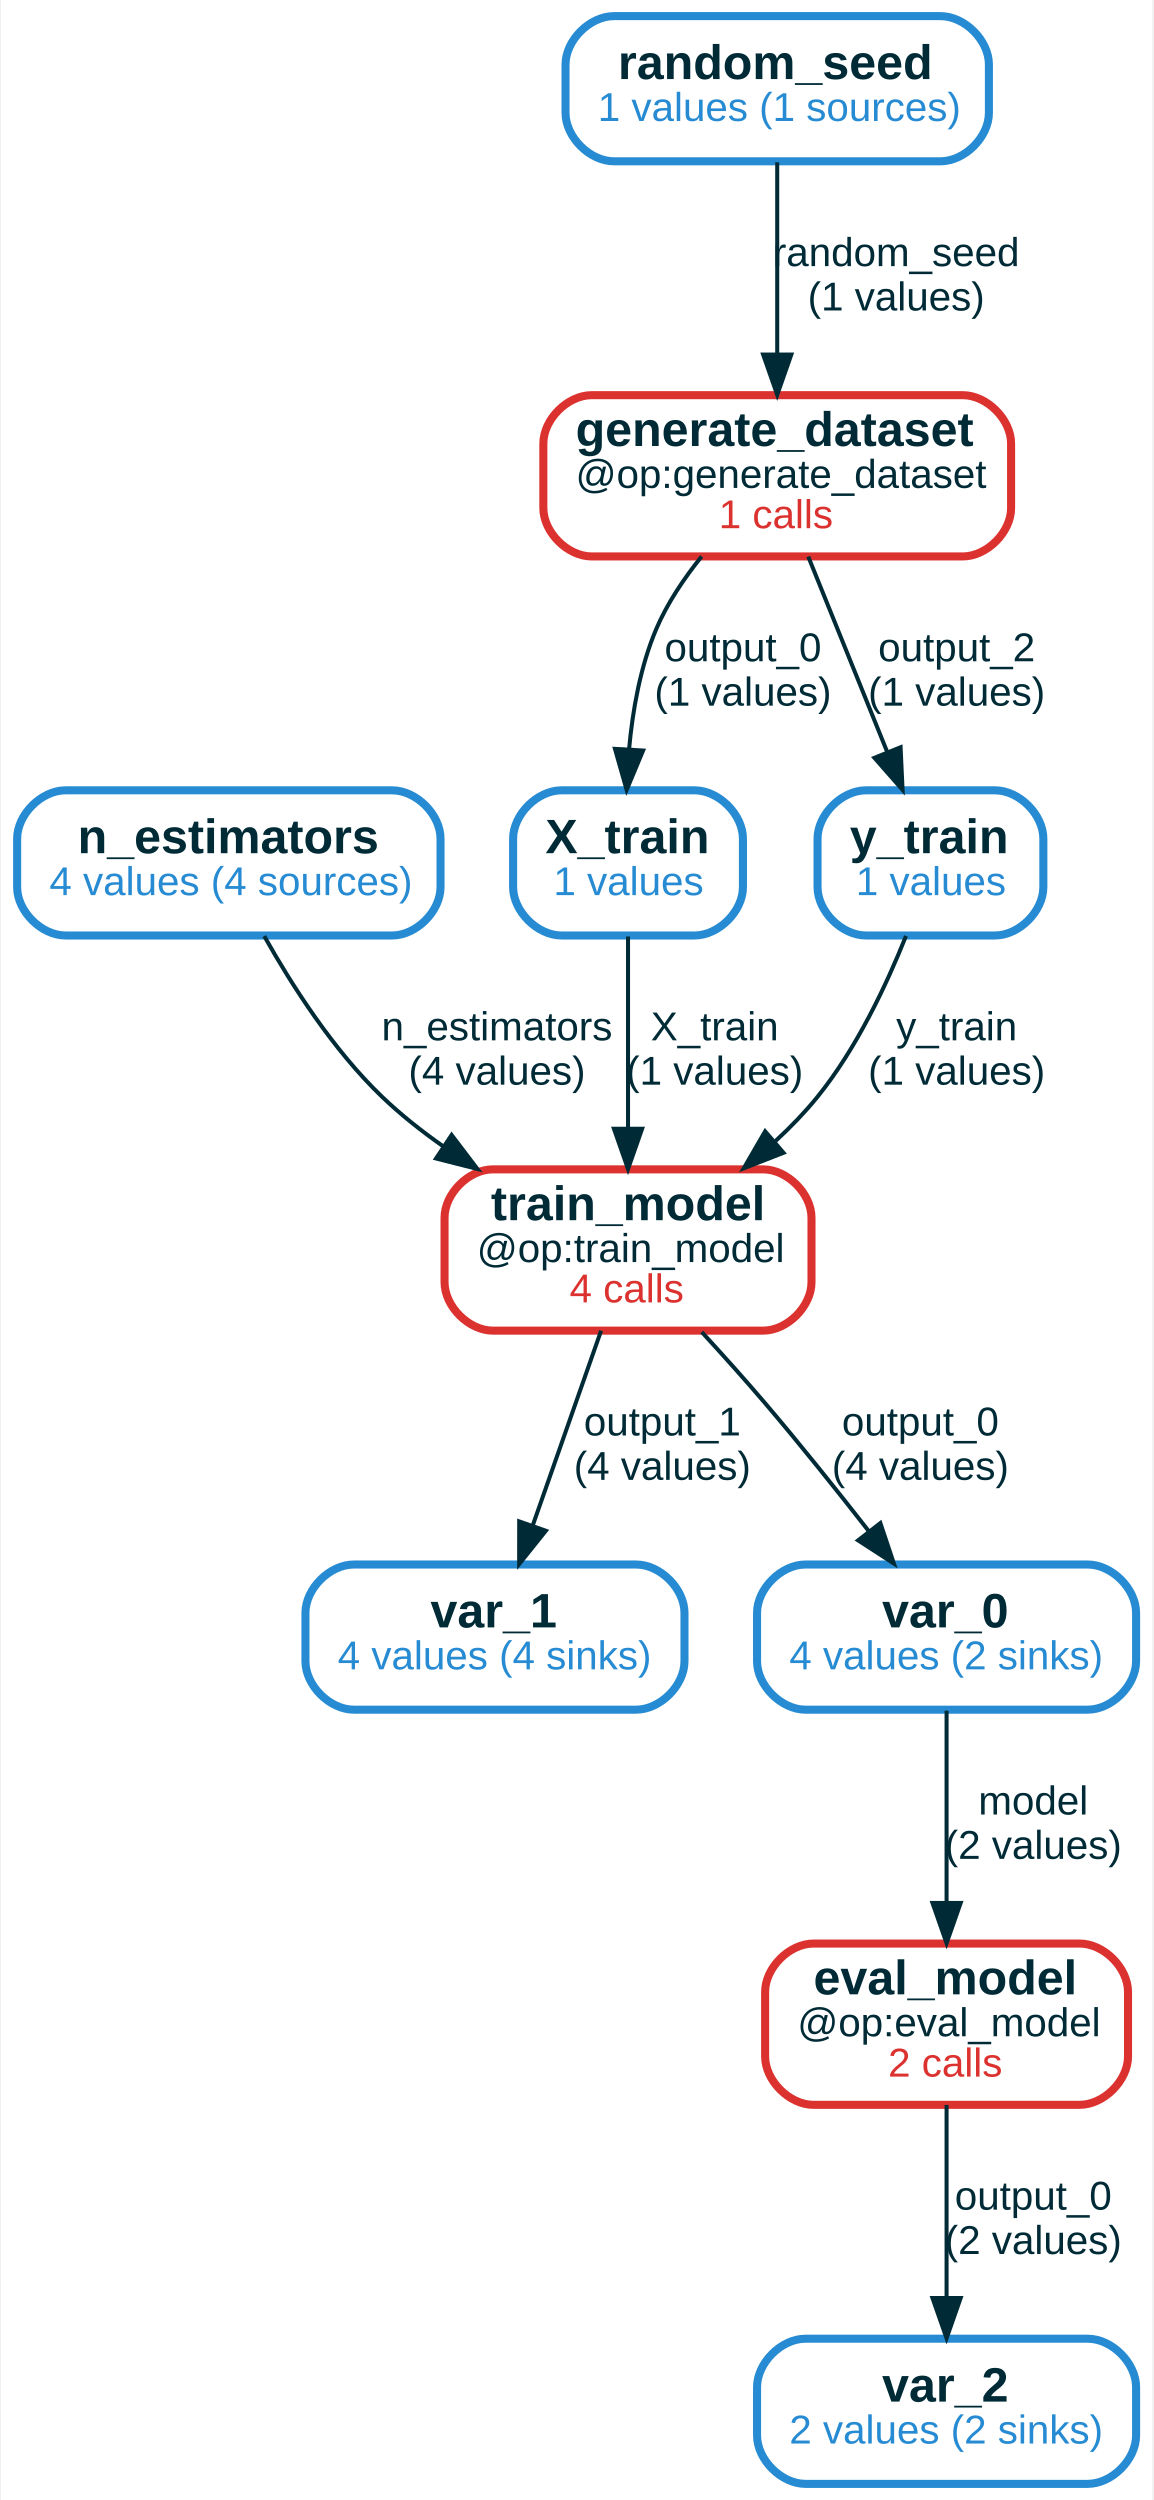
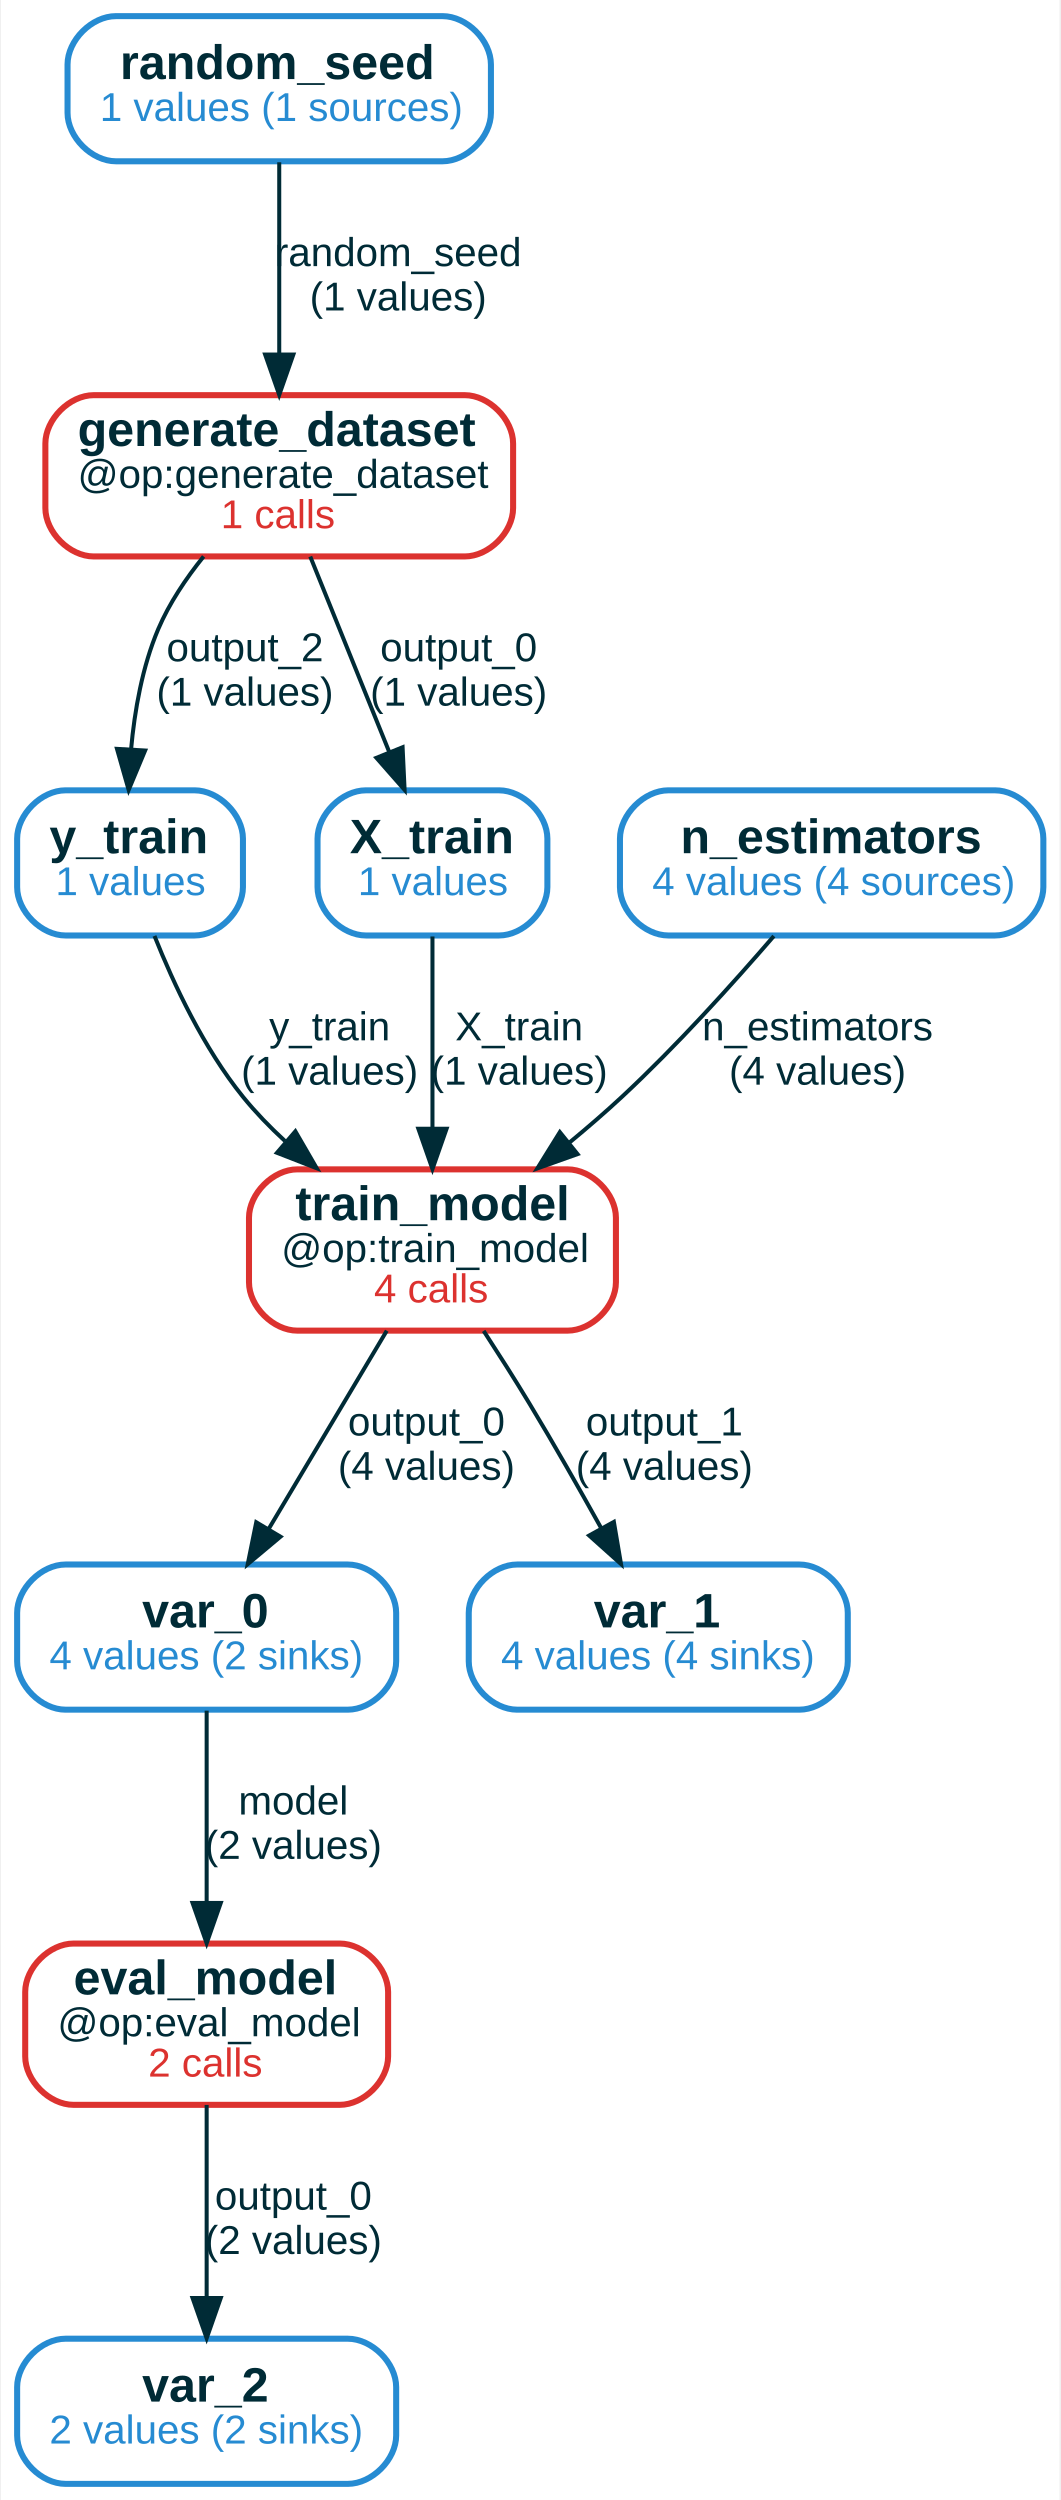
- <svg xmlns="http://www.w3.org/2000/svg" width="286pt" height="620pt" viewBox="0.00 0.00 285.50 620.00">
+ <svg xmlns="http://www.w3.org/2000/svg" width="263pt" height="620pt" viewBox="0.00 0.00 262.50 620.00">
  <g id="graph0" class="graph" transform="scale(1 1) rotate(0) translate(4 616)">
-     <polygon fill="white" stroke="transparent" points="-4,4 -4,-616 281.5,-616 281.5,4 -4,4" />
+     <polygon fill="white" stroke="transparent" points="-4,4 -4,-616 258.5,-616 258.5,4 -4,4" />
    <g id="node1" class="node">
-       <path fill="none" stroke="#268bd2" stroke-width="2" d="M168,-420C168,-420 135,-420 135,-420 129,-420 123,-414 123,-408 123,-408 123,-396 123,-396 123,-390 129,-384 135,-384 135,-384 168,-384 168,-384 174,-384 180,-390 180,-396 180,-396 180,-408 180,-408 180,-414 174,-420 168,-420" />
-       <text text-anchor="start" x="131" y="-404.4" font-family="Liberation Sans,Helvetica,Arial,sans-serif" font-weight="bold" font-size="12.00" fill="#002b36">X_train</text>
-       <text text-anchor="start" x="133" y="-394" font-family="Liberation Sans,Helvetica,Arial,sans-serif" font-size="10.00" fill="#268bd2">1 values</text>
+       <path fill="none" stroke="#268bd2" stroke-width="1.5" d="M82,-36C82,-36 12,-36 12,-36 6,-36 0,-30 0,-24 0,-24 0,-12 0,-12 0,-6 6,0 12,0 12,0 82,0 82,0 88,0 94,-6 94,-12 94,-12 94,-24 94,-24 94,-30 88,-36 82,-36" />
+       <text text-anchor="start" x="31" y="-20.4" font-family="Liberation Sans,Helvetica,Arial,sans-serif" font-weight="bold" font-size="12.00" fill="#002b36">var_2</text>
+       <text text-anchor="start" x="8" y="-10" font-family="Liberation Sans,Helvetica,Arial,sans-serif" font-size="10.00" fill="#268bd2">2 values (2 sinks)</text>
+     </g>
+     <g id="node2" class="node">
+       <path fill="none" stroke="#268bd2" stroke-width="1.5" d="M82,-228C82,-228 12,-228 12,-228 6,-228 0,-222 0,-216 0,-216 0,-204 0,-204 0,-198 6,-192 12,-192 12,-192 82,-192 82,-192 88,-192 94,-198 94,-204 94,-204 94,-216 94,-216 94,-222 88,-228 82,-228" />
+       <text text-anchor="start" x="31" y="-212.4" font-family="Liberation Sans,Helvetica,Arial,sans-serif" font-weight="bold" font-size="12.00" fill="#002b36">var_0</text>
+       <text text-anchor="start" x="8" y="-202" font-family="Liberation Sans,Helvetica,Arial,sans-serif" font-size="10.00" fill="#268bd2">4 values (2 sinks)</text>
    </g>
    <g id="node9" class="node">
-       <path fill="none" stroke="#dc322f" stroke-width="2" d="M185,-326C185,-326 118,-326 118,-326 112,-326 106,-320 106,-314 106,-314 106,-298 106,-298 106,-292 112,-286 118,-286 118,-286 185,-286 185,-286 191,-286 197,-292 197,-298 197,-298 197,-314 197,-314 197,-320 191,-326 185,-326" />
-       <text text-anchor="start" x="117.5" y="-313.4" font-family="Liberation Sans,Helvetica,Arial,sans-serif" font-weight="bold" font-size="12.00" fill="#002b36">train_model</text>
-       <text text-anchor="start" x="114" y="-303" font-family="Liberation Sans,Helvetica,Arial,sans-serif" font-size="10.00" fill="#002b36">@op:train_model</text>
-       <text text-anchor="start" x="137" y="-293" font-family="Liberation Sans,Helvetica,Arial,sans-serif" font-size="10.00" fill="#dc322f">4 calls</text>
+       <path fill="none" stroke="#dc322f" stroke-width="1.5" d="M80,-134C80,-134 14,-134 14,-134 8,-134 2,-128 2,-122 2,-122 2,-106 2,-106 2,-100 8,-94 14,-94 14,-94 80,-94 80,-94 86,-94 92,-100 92,-106 92,-106 92,-122 92,-122 92,-128 86,-134 80,-134" />
+       <text text-anchor="start" x="14" y="-121.4" font-family="Liberation Sans,Helvetica,Arial,sans-serif" font-weight="bold" font-size="12.00" fill="#002b36">eval_model</text>
+       <text text-anchor="start" x="10" y="-111" font-family="Liberation Sans,Helvetica,Arial,sans-serif" font-size="10.00" fill="#002b36">@op:eval_model</text>
+       <text text-anchor="start" x="32.5" y="-101" font-family="Liberation Sans,Helvetica,Arial,sans-serif" font-size="10.00" fill="#dc322f">2 calls</text>
+     </g>
+     <g id="edge6" class="edge">
+       <path fill="none" stroke="#002b36" d="M47,-191.76C47,-178.5 47,-159.86 47,-144.27" />
+       <polygon fill="#002b36" stroke="#002b36" points="50.5,-144.07 47,-134.07 43.5,-144.07 50.5,-144.07" />
+       <text text-anchor="middle" x="68.5" y="-166" font-family="Liberation Sans,Helvetica,Arial,sans-serif" font-size="10.00" fill="#002b36">model</text>
+       <text text-anchor="middle" x="68.5" y="-155" font-family="Liberation Sans,Helvetica,Arial,sans-serif" font-size="10.00" fill="#002b36">(2 values)</text>
+     </g>
+     <g id="node3" class="node">
+       <path fill="none" stroke="#268bd2" stroke-width="1.5" d="M44,-420C44,-420 12,-420 12,-420 6,-420 0,-414 0,-408 0,-408 0,-396 0,-396 0,-390 6,-384 12,-384 12,-384 44,-384 44,-384 50,-384 56,-390 56,-396 56,-396 56,-408 56,-408 56,-414 50,-420 44,-420" />
+       <text text-anchor="start" x="8" y="-404.4" font-family="Liberation Sans,Helvetica,Arial,sans-serif" font-weight="bold" font-size="12.00" fill="#002b36">y_train</text>
+       <text text-anchor="start" x="9.5" y="-394" font-family="Liberation Sans,Helvetica,Arial,sans-serif" font-size="10.00" fill="#268bd2">1 values</text>
+     </g>
+     <g id="node10" class="node">
+       <path fill="none" stroke="#dc322f" stroke-width="1.5" d="M136.5,-326C136.5,-326 69.5,-326 69.5,-326 63.5,-326 57.5,-320 57.5,-314 57.5,-314 57.5,-298 57.5,-298 57.5,-292 63.5,-286 69.5,-286 69.5,-286 136.5,-286 136.5,-286 142.5,-286 148.5,-292 148.5,-298 148.5,-298 148.5,-314 148.5,-314 148.5,-320 142.5,-326 136.5,-326" />
+       <text text-anchor="start" x="69" y="-313.4" font-family="Liberation Sans,Helvetica,Arial,sans-serif" font-weight="bold" font-size="12.00" fill="#002b36">train_model</text>
+       <text text-anchor="start" x="65.5" y="-303" font-family="Liberation Sans,Helvetica,Arial,sans-serif" font-size="10.00" fill="#002b36">@op:train_model</text>
+       <text text-anchor="start" x="88.5" y="-293" font-family="Liberation Sans,Helvetica,Arial,sans-serif" font-size="10.00" fill="#dc322f">4 calls</text>
+     </g>
+     <g id="edge5" class="edge">
+       <path fill="none" stroke="#002b36" d="M34.06,-383.89C38.83,-371.92 46.29,-356 56,-344 59.1,-340.17 62.67,-336.48 66.43,-333.02" />
+       <polygon fill="#002b36" stroke="#002b36" points="69,-335.43 74.31,-326.26 64.44,-330.11 69,-335.43" />
+       <text text-anchor="middle" x="77.5" y="-358" font-family="Liberation Sans,Helvetica,Arial,sans-serif" font-size="10.00" fill="#002b36">y_train</text>
+       <text text-anchor="middle" x="77.5" y="-347" font-family="Liberation Sans,Helvetica,Arial,sans-serif" font-size="10.00" fill="#002b36">(1 values)</text>
+     </g>
+     <g id="node4" class="node">
+       <path fill="none" stroke="#268bd2" stroke-width="1.5" d="M119.5,-420C119.5,-420 86.5,-420 86.5,-420 80.5,-420 74.5,-414 74.5,-408 74.5,-408 74.5,-396 74.5,-396 74.5,-390 80.5,-384 86.5,-384 86.5,-384 119.5,-384 119.5,-384 125.5,-384 131.5,-390 131.5,-396 131.5,-396 131.5,-408 131.5,-408 131.5,-414 125.5,-420 119.5,-420" />
+       <text text-anchor="start" x="82.5" y="-404.4" font-family="Liberation Sans,Helvetica,Arial,sans-serif" font-weight="bold" font-size="12.00" fill="#002b36">X_train</text>
+       <text text-anchor="start" x="84.5" y="-394" font-family="Liberation Sans,Helvetica,Arial,sans-serif" font-size="10.00" fill="#268bd2">1 values</text>
    </g>
    <g id="edge3" class="edge">
-       <path fill="none" stroke="#002b36" d="M151.5,-383.76C151.5,-370.5 151.5,-351.86 151.5,-336.27" />
-       <polygon fill="#002b36" stroke="#002b36" points="155,-336.07 151.5,-326.07 148,-336.07 155,-336.07" />
-       <text text-anchor="middle" x="173" y="-358" font-family="Liberation Sans,Helvetica,Arial,sans-serif" font-size="10.00" fill="#002b36">X_train</text>
-       <text text-anchor="middle" x="173" y="-347" font-family="Liberation Sans,Helvetica,Arial,sans-serif" font-size="10.00" fill="#002b36">(1 values)</text>
+       <path fill="none" stroke="#002b36" d="M103,-383.76C103,-370.5 103,-351.86 103,-336.27" />
+       <polygon fill="#002b36" stroke="#002b36" points="106.5,-336.07 103,-326.07 99.5,-336.07 106.5,-336.07" />
+       <text text-anchor="middle" x="124.5" y="-358" font-family="Liberation Sans,Helvetica,Arial,sans-serif" font-size="10.00" fill="#002b36">X_train</text>
+       <text text-anchor="middle" x="124.5" y="-347" font-family="Liberation Sans,Helvetica,Arial,sans-serif" font-size="10.00" fill="#002b36">(1 values)</text>
    </g>
-     <g id="node2" class="node">
-       <path fill="none" stroke="#268bd2" stroke-width="2" d="M265.5,-36C265.5,-36 195.5,-36 195.5,-36 189.5,-36 183.5,-30 183.5,-24 183.5,-24 183.5,-12 183.5,-12 183.5,-6 189.5,0 195.5,0 195.5,0 265.5,0 265.5,0 271.5,0 277.5,-6 277.5,-12 277.5,-12 277.5,-24 277.5,-24 277.5,-30 271.5,-36 265.5,-36" />
-       <text text-anchor="start" x="214.5" y="-20.4" font-family="Liberation Sans,Helvetica,Arial,sans-serif" font-weight="bold" font-size="12.00" fill="#002b36">var_2</text>
-       <text text-anchor="start" x="191.5" y="-10" font-family="Liberation Sans,Helvetica,Arial,sans-serif" font-size="10.00" fill="#268bd2">2 values (2 sinks)</text>
+     <g id="node5" class="node">
+       <path fill="none" stroke="#268bd2" stroke-width="1.5" d="M105.5,-612C105.5,-612 24.5,-612 24.5,-612 18.5,-612 12.5,-606 12.5,-600 12.5,-600 12.5,-588 12.5,-588 12.5,-582 18.5,-576 24.5,-576 24.5,-576 105.5,-576 105.5,-576 111.5,-576 117.5,-582 117.5,-588 117.5,-588 117.5,-600 117.5,-600 117.5,-606 111.5,-612 105.5,-612" />
+       <text text-anchor="start" x="25.5" y="-596.4" font-family="Liberation Sans,Helvetica,Arial,sans-serif" font-weight="bold" font-size="12.00" fill="#002b36">random_seed</text>
+       <text text-anchor="start" x="20.5" y="-586" font-family="Liberation Sans,Helvetica,Arial,sans-serif" font-size="10.00" fill="#268bd2">1 values (1 sources)</text>
    </g>
-     <g id="node3" class="node">
-       <path fill="none" stroke="#268bd2" stroke-width="2" d="M93,-420C93,-420 12,-420 12,-420 6,-420 0,-414 0,-408 0,-408 0,-396 0,-396 0,-390 6,-384 12,-384 12,-384 93,-384 93,-384 99,-384 105,-390 105,-396 105,-396 105,-408 105,-408 105,-414 99,-420 93,-420" />
-       <text text-anchor="start" x="15" y="-404.4" font-family="Liberation Sans,Helvetica,Arial,sans-serif" font-weight="bold" font-size="12.00" fill="#002b36">n_estimators</text>
-       <text text-anchor="start" x="8" y="-394" font-family="Liberation Sans,Helvetica,Arial,sans-serif" font-size="10.00" fill="#268bd2">4 values (4 sources)</text>
+     <g id="node8" class="node">
+       <path fill="none" stroke="#dc322f" stroke-width="1.5" d="M111,-518C111,-518 19,-518 19,-518 13,-518 7,-512 7,-506 7,-506 7,-490 7,-490 7,-484 13,-478 19,-478 19,-478 111,-478 111,-478 117,-478 123,-484 123,-490 123,-490 123,-506 123,-506 123,-512 117,-518 111,-518" />
+       <text text-anchor="start" x="15" y="-505.4" font-family="Liberation Sans,Helvetica,Arial,sans-serif" font-weight="bold" font-size="12.00" fill="#002b36">generate_dataset</text>
+       <text text-anchor="start" x="15" y="-495" font-family="Liberation Sans,Helvetica,Arial,sans-serif" font-size="10.00" fill="#002b36">@op:generate_dataset</text>
+       <text text-anchor="start" x="50.5" y="-485" font-family="Liberation Sans,Helvetica,Arial,sans-serif" font-size="10.00" fill="#dc322f">1 calls</text>
+     </g>
+     <g id="edge9" class="edge">
+       <path fill="none" stroke="#002b36" d="M65,-575.76C65,-562.5 65,-543.86 65,-528.27" />
+       <polygon fill="#002b36" stroke="#002b36" points="68.5,-528.07 65,-518.07 61.5,-528.07 68.5,-528.07" />
+       <text text-anchor="middle" x="94.5" y="-550" font-family="Liberation Sans,Helvetica,Arial,sans-serif" font-size="10.00" fill="#002b36">random_seed</text>
+       <text text-anchor="middle" x="94.5" y="-539" font-family="Liberation Sans,Helvetica,Arial,sans-serif" font-size="10.00" fill="#002b36">(1 values)</text>
+     </g>
+     <g id="node6" class="node">
+       <path fill="none" stroke="#268bd2" stroke-width="1.5" d="M242.5,-420C242.5,-420 161.5,-420 161.5,-420 155.5,-420 149.5,-414 149.5,-408 149.5,-408 149.5,-396 149.5,-396 149.5,-390 155.5,-384 161.5,-384 161.5,-384 242.5,-384 242.5,-384 248.5,-384 254.5,-390 254.5,-396 254.5,-396 254.5,-408 254.5,-408 254.5,-414 248.5,-420 242.5,-420" />
+       <text text-anchor="start" x="164.5" y="-404.4" font-family="Liberation Sans,Helvetica,Arial,sans-serif" font-weight="bold" font-size="12.00" fill="#002b36">n_estimators</text>
+       <text text-anchor="start" x="157.5" y="-394" font-family="Liberation Sans,Helvetica,Arial,sans-serif" font-size="10.00" fill="#268bd2">4 values (4 sources)</text>
    </g>
    <g id="edge4" class="edge">
-       <path fill="none" stroke="#002b36" d="M61.28,-383.85C68.09,-371.71 78.39,-355.6 90.5,-344 95.08,-339.61 100.26,-335.5 105.63,-331.73" />
-       <polygon fill="#002b36" stroke="#002b36" points="107.75,-334.53 114.16,-326.09 103.88,-328.69 107.75,-334.53" />
-       <text text-anchor="middle" x="119" y="-358" font-family="Liberation Sans,Helvetica,Arial,sans-serif" font-size="10.00" fill="#002b36">n_estimators</text>
-       <text text-anchor="middle" x="119" y="-347" font-family="Liberation Sans,Helvetica,Arial,sans-serif" font-size="10.00" fill="#002b36">(4 values)</text>
-     </g>
-     <g id="node4" class="node">
-       <path fill="none" stroke="#268bd2" stroke-width="2" d="M153.5,-228C153.5,-228 83.5,-228 83.5,-228 77.5,-228 71.5,-222 71.5,-216 71.5,-216 71.5,-204 71.5,-204 71.5,-198 77.5,-192 83.5,-192 83.5,-192 153.5,-192 153.5,-192 159.5,-192 165.5,-198 165.5,-204 165.5,-204 165.5,-216 165.5,-216 165.5,-222 159.5,-228 153.5,-228" />
-       <text text-anchor="start" x="102.5" y="-212.4" font-family="Liberation Sans,Helvetica,Arial,sans-serif" font-weight="bold" font-size="12.00" fill="#002b36">var_1</text>
-       <text text-anchor="start" x="79.5" y="-202" font-family="Liberation Sans,Helvetica,Arial,sans-serif" font-size="10.00" fill="#268bd2">4 values (4 sinks)</text>
-     </g>
-     <g id="node5" class="node">
-       <path fill="none" stroke="#268bd2" stroke-width="2" d="M242.5,-420C242.5,-420 210.5,-420 210.5,-420 204.5,-420 198.5,-414 198.5,-408 198.5,-408 198.5,-396 198.5,-396 198.5,-390 204.5,-384 210.5,-384 210.5,-384 242.5,-384 242.5,-384 248.5,-384 254.5,-390 254.5,-396 254.5,-396 254.5,-408 254.5,-408 254.5,-414 248.5,-420 242.5,-420" />
-       <text text-anchor="start" x="206.5" y="-404.4" font-family="Liberation Sans,Helvetica,Arial,sans-serif" font-weight="bold" font-size="12.00" fill="#002b36">y_train</text>
-       <text text-anchor="start" x="208" y="-394" font-family="Liberation Sans,Helvetica,Arial,sans-serif" font-size="10.00" fill="#268bd2">1 values</text>
-     </g>
-     <g id="edge5" class="edge">
-       <path fill="none" stroke="#002b36" d="M220.44,-383.89C215.67,-371.92 208.21,-356 198.5,-344 195.4,-340.17 191.83,-336.48 188.07,-333.02" />
-       <polygon fill="#002b36" stroke="#002b36" points="190.06,-330.11 180.19,-326.26 185.5,-335.43 190.06,-330.11" />
-       <text text-anchor="middle" x="233" y="-358" font-family="Liberation Sans,Helvetica,Arial,sans-serif" font-size="10.00" fill="#002b36">y_train</text>
-       <text text-anchor="middle" x="233" y="-347" font-family="Liberation Sans,Helvetica,Arial,sans-serif" font-size="10.00" fill="#002b36">(1 values)</text>
-     </g>
-     <g id="node6" class="node">
-       <path fill="none" stroke="#268bd2" stroke-width="2" d="M229,-612C229,-612 148,-612 148,-612 142,-612 136,-606 136,-600 136,-600 136,-588 136,-588 136,-582 142,-576 148,-576 148,-576 229,-576 229,-576 235,-576 241,-582 241,-588 241,-588 241,-600 241,-600 241,-606 235,-612 229,-612" />
-       <text text-anchor="start" x="149" y="-596.4" font-family="Liberation Sans,Helvetica,Arial,sans-serif" font-weight="bold" font-size="12.00" fill="#002b36">random_seed</text>
-       <text text-anchor="start" x="144" y="-586" font-family="Liberation Sans,Helvetica,Arial,sans-serif" font-size="10.00" fill="#268bd2">1 values (1 sources)</text>
-     </g>
-     <g id="node10" class="node">
-       <path fill="none" stroke="#dc322f" stroke-width="2" d="M234.5,-518C234.5,-518 142.5,-518 142.5,-518 136.5,-518 130.5,-512 130.5,-506 130.5,-506 130.5,-490 130.5,-490 130.5,-484 136.5,-478 142.5,-478 142.5,-478 234.5,-478 234.5,-478 240.5,-478 246.5,-484 246.5,-490 246.5,-490 246.5,-506 246.5,-506 246.5,-512 240.5,-518 234.5,-518" />
-       <text text-anchor="start" x="138.5" y="-505.4" font-family="Liberation Sans,Helvetica,Arial,sans-serif" font-weight="bold" font-size="12.00" fill="#002b36">generate_dataset</text>
-       <text text-anchor="start" x="138.5" y="-495" font-family="Liberation Sans,Helvetica,Arial,sans-serif" font-size="10.00" fill="#002b36">@op:generate_dataset</text>
-       <text text-anchor="start" x="174" y="-485" font-family="Liberation Sans,Helvetica,Arial,sans-serif" font-size="10.00" fill="#dc322f">1 calls</text>
-     </g>
-     <g id="edge9" class="edge">
-       <path fill="none" stroke="#002b36" d="M188.5,-575.76C188.5,-562.5 188.5,-543.86 188.5,-528.27" />
-       <polygon fill="#002b36" stroke="#002b36" points="192,-528.07 188.5,-518.07 185,-528.07 192,-528.07" />
-       <text text-anchor="middle" x="218" y="-550" font-family="Liberation Sans,Helvetica,Arial,sans-serif" font-size="10.00" fill="#002b36">random_seed</text>
-       <text text-anchor="middle" x="218" y="-539" font-family="Liberation Sans,Helvetica,Arial,sans-serif" font-size="10.00" fill="#002b36">(1 values)</text>
+       <path fill="none" stroke="#002b36" d="M187.67,-383.86C177.59,-372.17 163.54,-356.59 150,-344 145.91,-340.2 141.47,-336.36 137,-332.67" />
+       <polygon fill="#002b36" stroke="#002b36" points="138.98,-329.78 129,-326.23 134.59,-335.23 138.98,-329.78" />
+       <text text-anchor="middle" x="198.5" y="-358" font-family="Liberation Sans,Helvetica,Arial,sans-serif" font-size="10.00" fill="#002b36">n_estimators</text>
+       <text text-anchor="middle" x="198.5" y="-347" font-family="Liberation Sans,Helvetica,Arial,sans-serif" font-size="10.00" fill="#002b36">(4 values)</text>
    </g>
    <g id="node7" class="node">
-       <path fill="none" stroke="#268bd2" stroke-width="2" d="M265.5,-228C265.5,-228 195.5,-228 195.5,-228 189.5,-228 183.5,-222 183.5,-216 183.5,-216 183.5,-204 183.5,-204 183.5,-198 189.5,-192 195.5,-192 195.5,-192 265.5,-192 265.5,-192 271.5,-192 277.5,-198 277.5,-204 277.5,-204 277.5,-216 277.5,-216 277.5,-222 271.5,-228 265.5,-228" />
-       <text text-anchor="start" x="214.5" y="-212.4" font-family="Liberation Sans,Helvetica,Arial,sans-serif" font-weight="bold" font-size="12.00" fill="#002b36">var_0</text>
-       <text text-anchor="start" x="191.5" y="-202" font-family="Liberation Sans,Helvetica,Arial,sans-serif" font-size="10.00" fill="#268bd2">4 values (2 sinks)</text>
+       <path fill="none" stroke="#268bd2" stroke-width="1.5" d="M194,-228C194,-228 124,-228 124,-228 118,-228 112,-222 112,-216 112,-216 112,-204 112,-204 112,-198 118,-192 124,-192 124,-192 194,-192 194,-192 200,-192 206,-198 206,-204 206,-204 206,-216 206,-216 206,-222 200,-228 194,-228" />
+       <text text-anchor="start" x="143" y="-212.4" font-family="Liberation Sans,Helvetica,Arial,sans-serif" font-weight="bold" font-size="12.00" fill="#002b36">var_1</text>
+       <text text-anchor="start" x="120" y="-202" font-family="Liberation Sans,Helvetica,Arial,sans-serif" font-size="10.00" fill="#268bd2">4 values (4 sinks)</text>
    </g>
-     <g id="node8" class="node">
-       <path fill="none" stroke="#dc322f" stroke-width="2" d="M263.5,-134C263.5,-134 197.5,-134 197.5,-134 191.5,-134 185.5,-128 185.5,-122 185.5,-122 185.5,-106 185.5,-106 185.5,-100 191.5,-94 197.5,-94 197.5,-94 263.5,-94 263.5,-94 269.5,-94 275.5,-100 275.5,-106 275.5,-106 275.5,-122 275.5,-122 275.5,-128 269.5,-134 263.5,-134" />
-       <text text-anchor="start" x="197.5" y="-121.4" font-family="Liberation Sans,Helvetica,Arial,sans-serif" font-weight="bold" font-size="12.00" fill="#002b36">eval_model</text>
-       <text text-anchor="start" x="193.5" y="-111" font-family="Liberation Sans,Helvetica,Arial,sans-serif" font-size="10.00" fill="#002b36">@op:eval_model</text>
-       <text text-anchor="start" x="216" y="-101" font-family="Liberation Sans,Helvetica,Arial,sans-serif" font-size="10.00" fill="#dc322f">2 calls</text>
+     <g id="edge8" class="edge">
+       <path fill="none" stroke="#002b36" d="M46.25,-478C41.88,-472.57 37.72,-466.39 35,-460 31.05,-450.7 29.13,-439.83 28.25,-430.09" />
+       <polygon fill="#002b36" stroke="#002b36" points="31.74,-429.87 27.66,-420.1 24.76,-430.28 31.74,-429.87" />
+       <text text-anchor="middle" x="56.5" y="-452" font-family="Liberation Sans,Helvetica,Arial,sans-serif" font-size="10.00" fill="#002b36">output_2</text>
+       <text text-anchor="middle" x="56.5" y="-441" font-family="Liberation Sans,Helvetica,Arial,sans-serif" font-size="10.00" fill="#002b36">(1 values)</text>
    </g>
-     <g id="edge6" class="edge">
-       <path fill="none" stroke="#002b36" d="M230.5,-191.76C230.5,-178.5 230.5,-159.86 230.5,-144.27" />
-       <polygon fill="#002b36" stroke="#002b36" points="234,-144.07 230.5,-134.07 227,-144.07 234,-144.07" />
-       <text text-anchor="middle" x="252" y="-166" font-family="Liberation Sans,Helvetica,Arial,sans-serif" font-size="10.00" fill="#002b36">model</text>
-       <text text-anchor="middle" x="252" y="-155" font-family="Liberation Sans,Helvetica,Arial,sans-serif" font-size="10.00" fill="#002b36">(2 values)</text>
+     <g id="edge7" class="edge">
+       <path fill="none" stroke="#002b36" d="M72.69,-477.98C78.31,-464.07 86.01,-445.03 92.24,-429.61" />
+       <polygon fill="#002b36" stroke="#002b36" points="95.59,-430.68 96.09,-420.1 89.1,-428.06 95.59,-430.68" />
+       <text text-anchor="middle" x="109.5" y="-452" font-family="Liberation Sans,Helvetica,Arial,sans-serif" font-size="10.00" fill="#002b36">output_0</text>
+       <text text-anchor="middle" x="109.5" y="-441" font-family="Liberation Sans,Helvetica,Arial,sans-serif" font-size="10.00" fill="#002b36">(1 values)</text>
    </g>
    <g id="edge10" class="edge">
-       <path fill="none" stroke="#002b36" d="M230.5,-93.98C230.5,-80.34 230.5,-61.75 230.5,-46.5" />
-       <polygon fill="#002b36" stroke="#002b36" points="234,-46.1 230.5,-36.1 227,-46.1 234,-46.1" />
-       <text text-anchor="middle" x="252" y="-68" font-family="Liberation Sans,Helvetica,Arial,sans-serif" font-size="10.00" fill="#002b36">output_0</text>
-       <text text-anchor="middle" x="252" y="-57" font-family="Liberation Sans,Helvetica,Arial,sans-serif" font-size="10.00" fill="#002b36">(2 values)</text>
+       <path fill="none" stroke="#002b36" d="M47,-93.98C47,-80.34 47,-61.75 47,-46.5" />
+       <polygon fill="#002b36" stroke="#002b36" points="50.5,-46.1 47,-36.1 43.5,-46.1 50.5,-46.1" />
+       <text text-anchor="middle" x="68.5" y="-68" font-family="Liberation Sans,Helvetica,Arial,sans-serif" font-size="10.00" fill="#002b36">output_0</text>
+       <text text-anchor="middle" x="68.5" y="-57" font-family="Liberation Sans,Helvetica,Arial,sans-serif" font-size="10.00" fill="#002b36">(2 values)</text>
+     </g>
+     <g id="edge1" class="edge">
+       <path fill="none" stroke="#002b36" d="M91.67,-285.98C83.23,-271.81 71.6,-252.3 62.33,-236.74" />
+       <polygon fill="#002b36" stroke="#002b36" points="65.31,-234.9 57.19,-228.1 59.3,-238.48 65.31,-234.9" />
+       <text text-anchor="middle" x="101.5" y="-260" font-family="Liberation Sans,Helvetica,Arial,sans-serif" font-size="10.00" fill="#002b36">output_0</text>
+       <text text-anchor="middle" x="101.5" y="-249" font-family="Liberation Sans,Helvetica,Arial,sans-serif" font-size="10.00" fill="#002b36">(4 values)</text>
    </g>
    <g id="edge2" class="edge">
-       <path fill="none" stroke="#002b36" d="M144.82,-285.98C139.94,-272.07 133.25,-253.03 127.84,-237.61" />
-       <polygon fill="#002b36" stroke="#002b36" points="131.12,-236.37 124.5,-228.1 124.51,-238.69 131.12,-236.37" />
-       <text text-anchor="middle" x="160" y="-260" font-family="Liberation Sans,Helvetica,Arial,sans-serif" font-size="10.00" fill="#002b36">output_1</text>
-       <text text-anchor="middle" x="160" y="-249" font-family="Liberation Sans,Helvetica,Arial,sans-serif" font-size="10.00" fill="#002b36">(4 values)</text>
-     </g>
-     <g id="edge1" class="edge">
-       <path fill="none" stroke="#002b36" d="M169.78,-285.66C174.95,-280.04 180.52,-273.84 185.5,-268 194.19,-257.8 203.42,-246.25 211.24,-236.23" />
-       <polygon fill="#002b36" stroke="#002b36" points="214.08,-238.28 217.44,-228.23 208.55,-233.99 214.08,-238.28" />
-       <text text-anchor="middle" x="224" y="-260" font-family="Liberation Sans,Helvetica,Arial,sans-serif" font-size="10.00" fill="#002b36">output_0</text>
-       <text text-anchor="middle" x="224" y="-249" font-family="Liberation Sans,Helvetica,Arial,sans-serif" font-size="10.00" fill="#002b36">(4 values)</text>
-     </g>
-     <g id="edge7" class="edge">
-       <path fill="none" stroke="#002b36" d="M169.75,-478C165.38,-472.57 161.22,-466.39 158.5,-460 154.55,-450.7 152.63,-439.83 151.75,-430.09" />
-       <polygon fill="#002b36" stroke="#002b36" points="155.24,-429.87 151.16,-420.1 148.26,-430.28 155.24,-429.87" />
-       <text text-anchor="middle" x="180" y="-452" font-family="Liberation Sans,Helvetica,Arial,sans-serif" font-size="10.00" fill="#002b36">output_0</text>
-       <text text-anchor="middle" x="180" y="-441" font-family="Liberation Sans,Helvetica,Arial,sans-serif" font-size="10.00" fill="#002b36">(1 values)</text>
-     </g>
-     <g id="edge8" class="edge">
-       <path fill="none" stroke="#002b36" d="M196.19,-477.98C201.81,-464.07 209.51,-445.03 215.74,-429.61" />
-       <polygon fill="#002b36" stroke="#002b36" points="219.09,-430.68 219.59,-420.1 212.6,-428.06 219.09,-430.68" />
-       <text text-anchor="middle" x="233" y="-452" font-family="Liberation Sans,Helvetica,Arial,sans-serif" font-size="10.00" fill="#002b36">output_2</text>
-       <text text-anchor="middle" x="233" y="-441" font-family="Liberation Sans,Helvetica,Arial,sans-serif" font-size="10.00" fill="#002b36">(1 values)</text>
+       <path fill="none" stroke="#002b36" d="M115.69,-285.94C119.41,-280.22 123.44,-273.9 127,-268 133.05,-257.99 139.41,-246.8 144.86,-237" />
+       <polygon fill="#002b36" stroke="#002b36" points="147.99,-238.57 149.76,-228.12 141.86,-235.19 147.99,-238.57" />
+       <text text-anchor="middle" x="160.5" y="-260" font-family="Liberation Sans,Helvetica,Arial,sans-serif" font-size="10.00" fill="#002b36">output_1</text>
+       <text text-anchor="middle" x="160.5" y="-249" font-family="Liberation Sans,Helvetica,Arial,sans-serif" font-size="10.00" fill="#002b36">(4 values)</text>
    </g>
  </g>
</svg>
